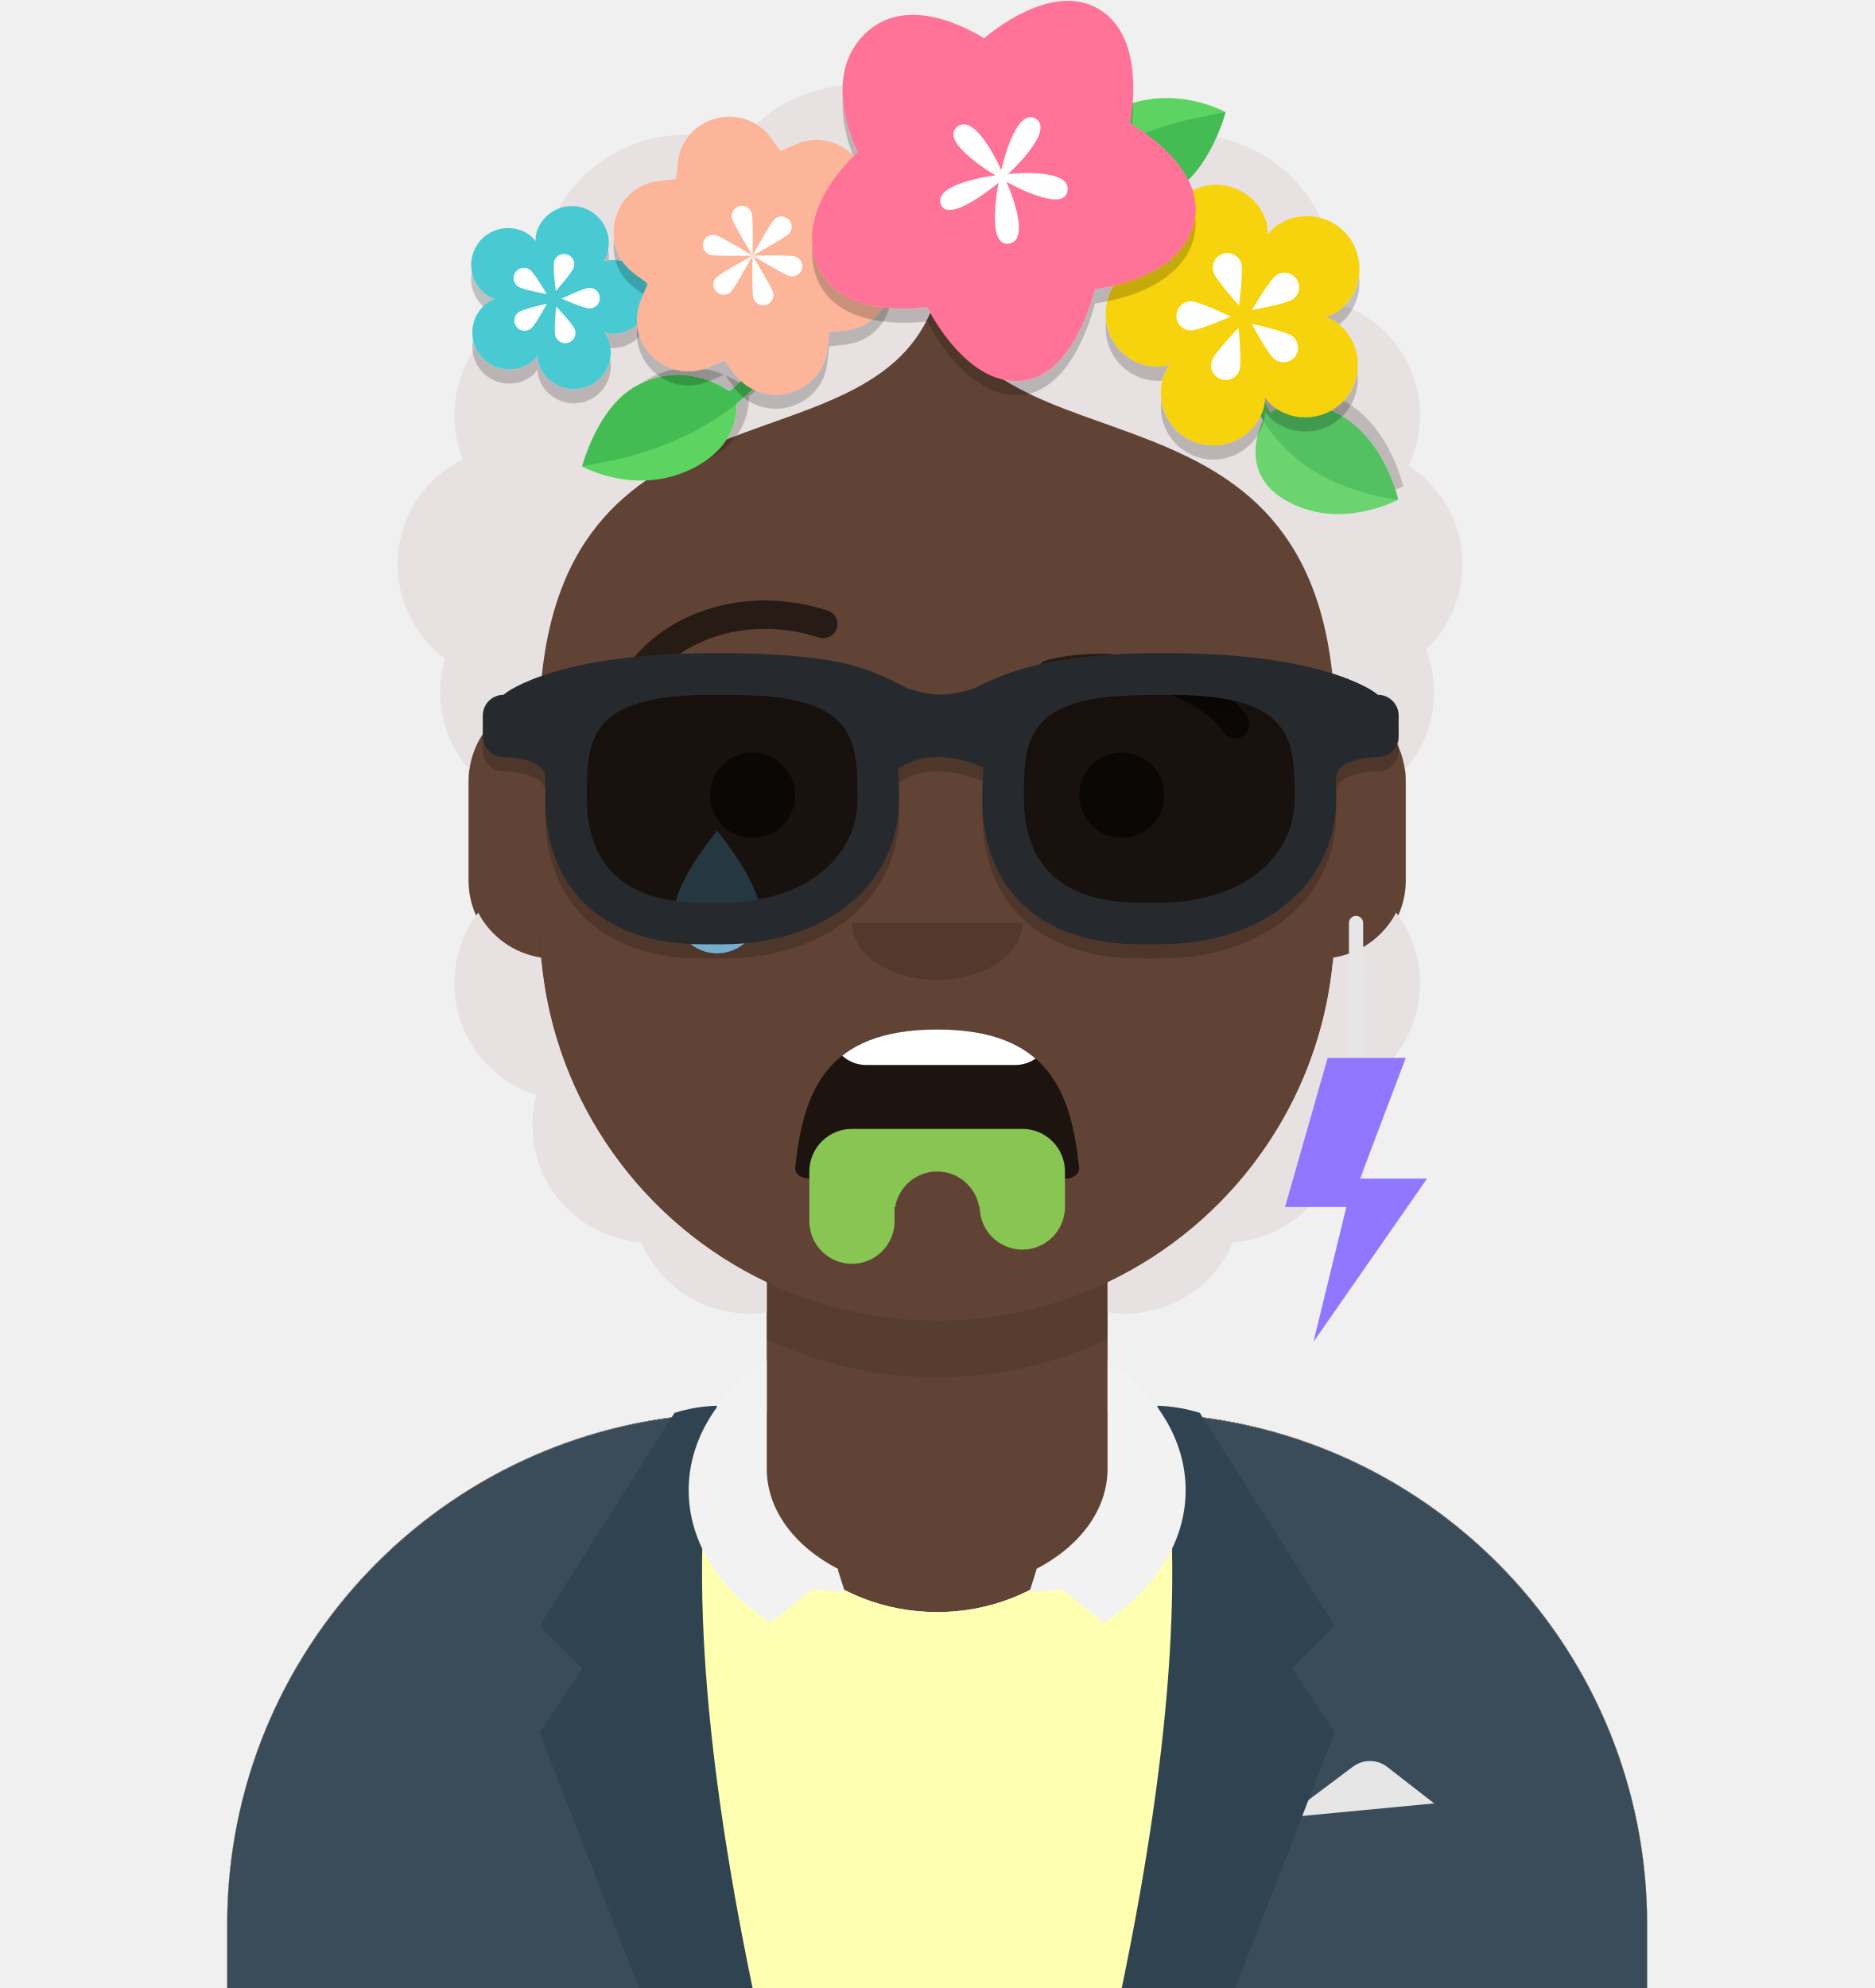
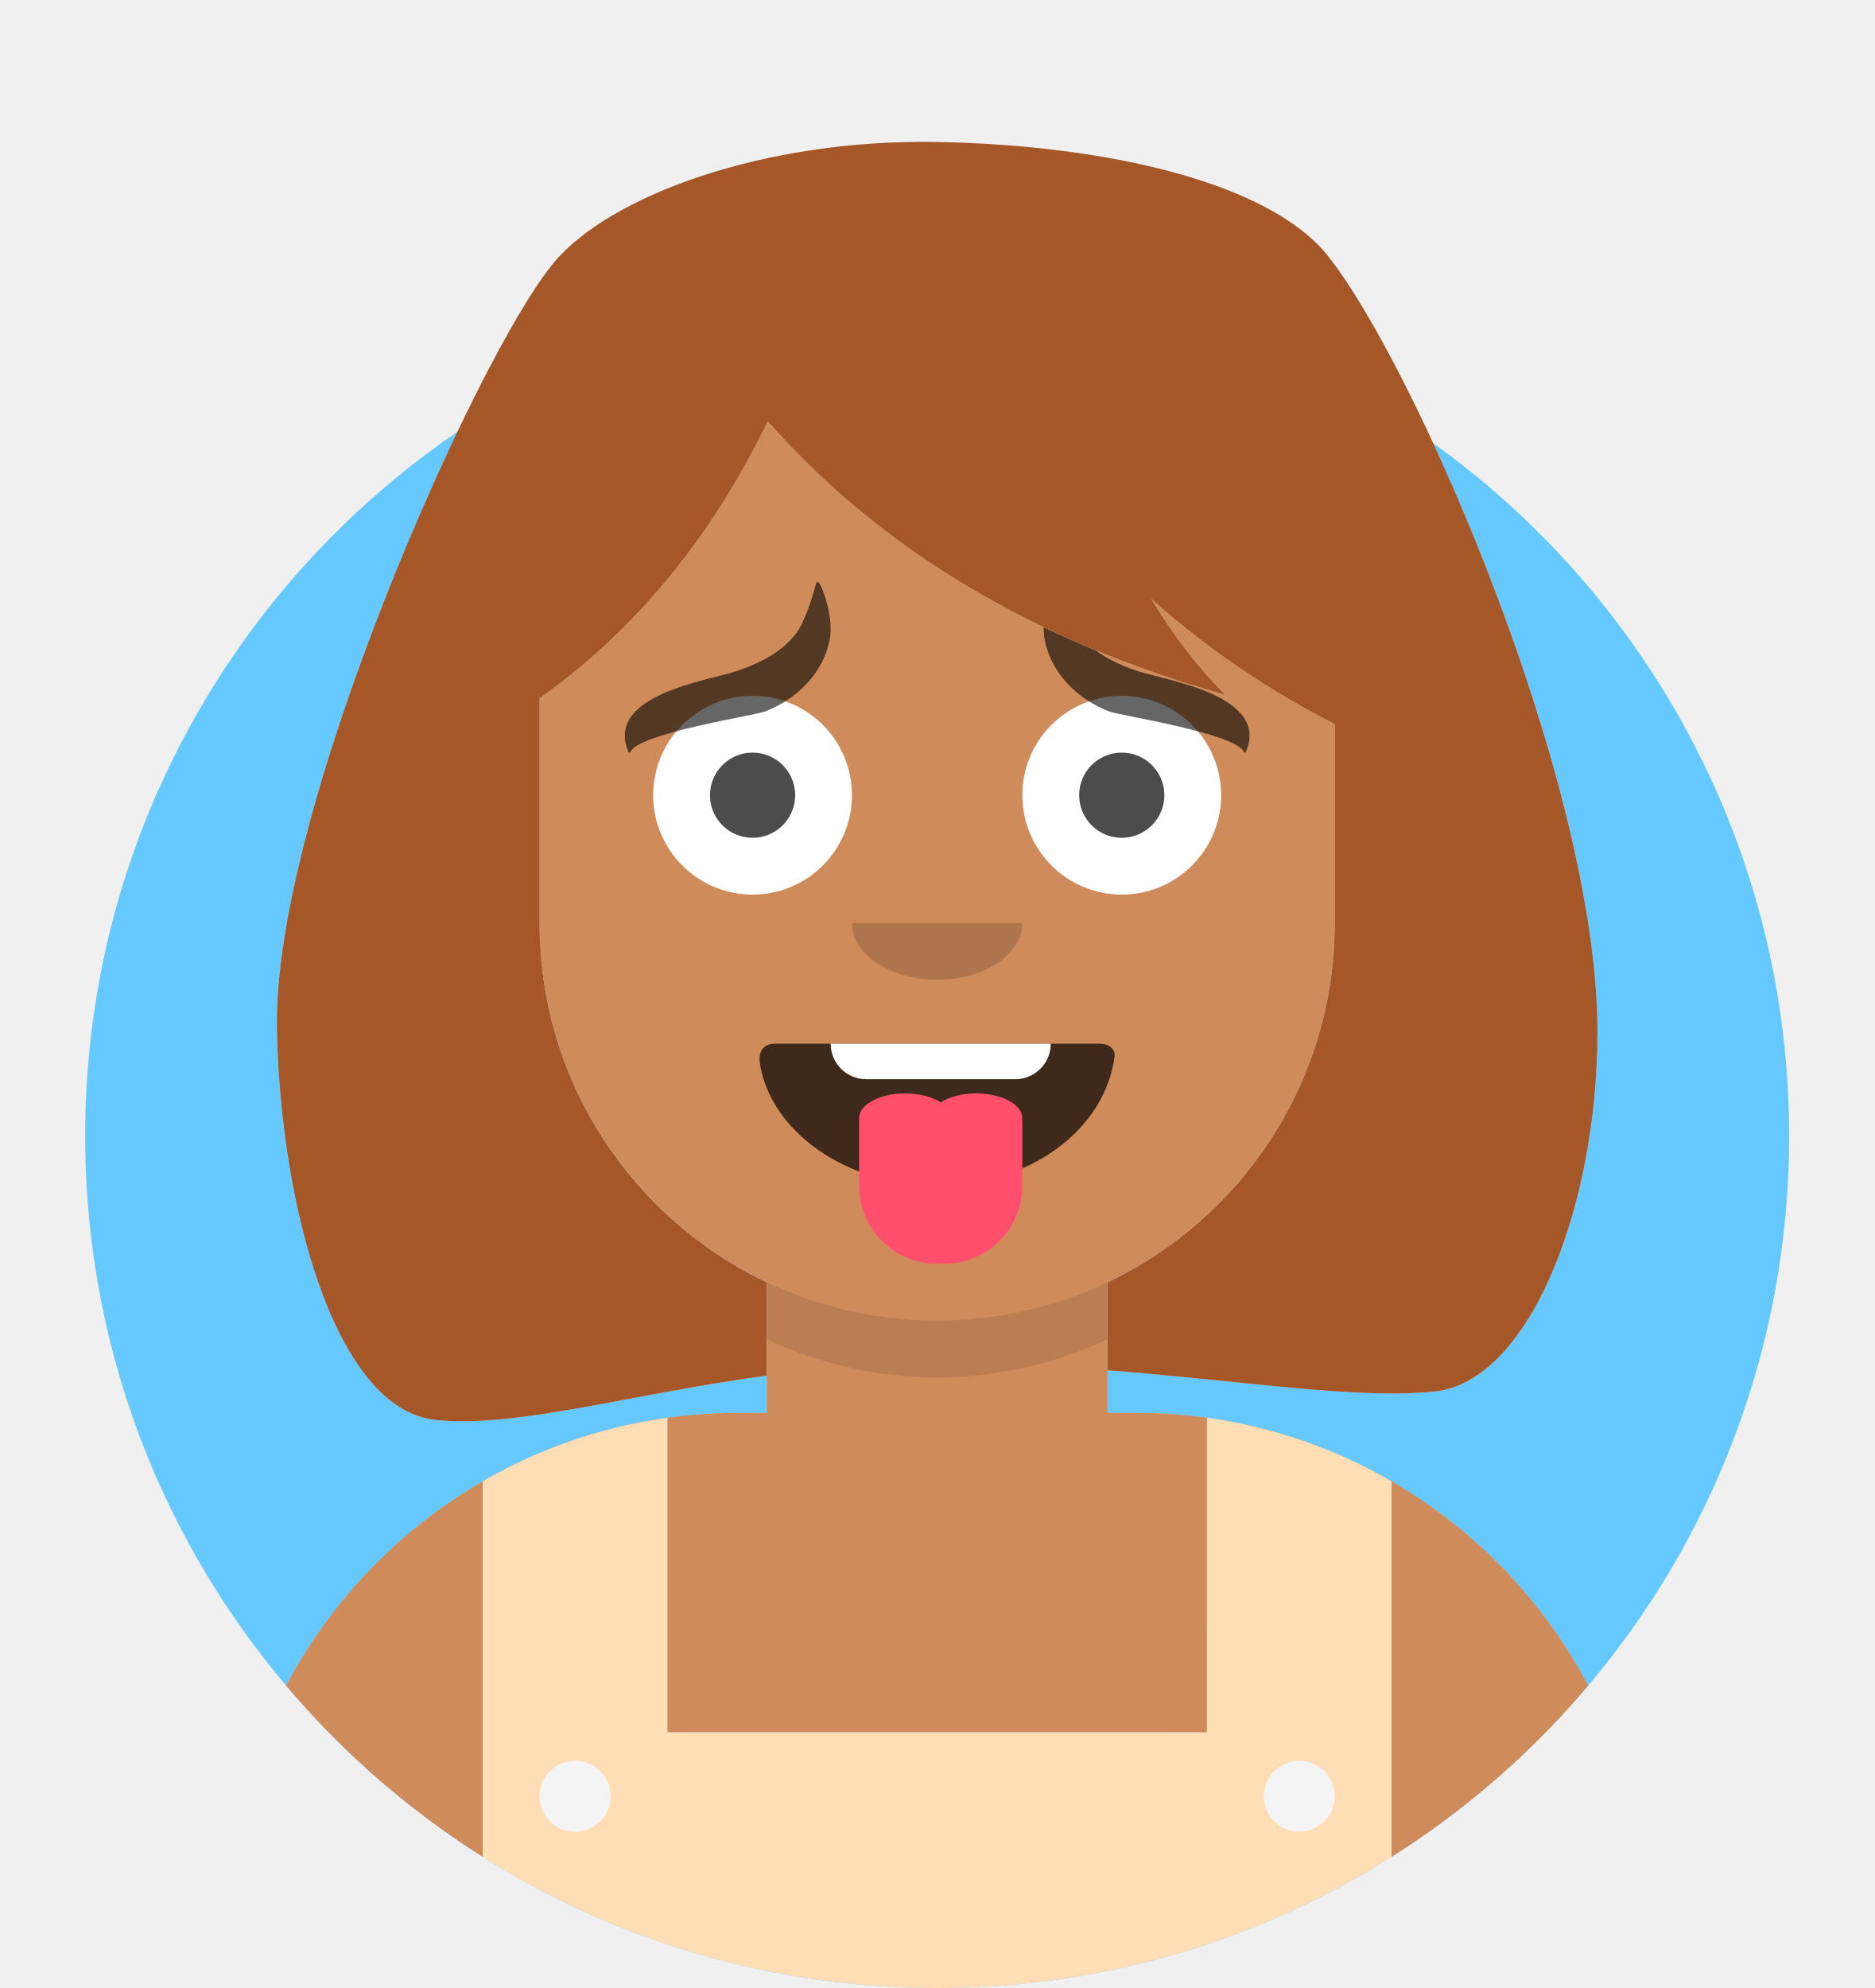
<svg xmlns="http://www.w3.org/2000/svg" xmlns:xlink="http://www.w3.org/1999/xlink" width="264px" height="280px" viewBox="0 0 264 280" version="1.1">
  <defs>
-     <path d="M100,0 C130.928,-5.68137151e-15 156,25.072 156,56 L156.001,62.166 C161.676,63.119 166,68.054 166,74 L166,88 C166,94.052 161.519,99.058 155.694,99.881 C153.628,119.686 141.238,136.422 124.001,144.61 L124,163 L128,163 C167.765,163 200,195.235 200,235 L200,244 L0,244 L0,235 C-4.86974701e-15,195.235 32.235,163 72,163 L76,163 L76,144.611 C58.763,136.422 46.372,119.687 44.305,99.881 C38.481,99.058 34,94.052 34,88 L34,74 C34,68.054 38.325,63.118 44,62.166 L44,56 C44,25.072 69.072,5.68137151e-15 100,0 Z" id="transparent_path-1" />
-     <path d="M83,36.348 C83,52.629 105.162,65.828 132.5,65.828 C159.838,65.828 182,52.629 182,36.348 C182,34.985 181.845,33.645 181.544,32.331 C210.784,41.488 232,68.792 232,101.052 L232,110 L32,110 L32,101.052 C32,68.397 53.739,40.82 83.534,32.002 C83.182,33.421 83,34.871 83,36.348 Z" id="transparent_path-3" />
-     <rect id="transparent_path-5" x="0" y="0" width="264" height="280" />
-     <path d="M74,0 C114.869,0 148,33.131 148,74 L148,84.148 L148,197.608 C135.525,187.237 119.491,181 102,181 L102,181 L98,181 L98,162.611 C115.531,154.283 128.048,137.115 129.791,116.867 C135.569,116.002 140,111.019 140,105 L140,105 L140,92 C140,87.354 137.359,83.324 133.497,81.33 C132.724,81.05 131.952,80.748 131.181,80.426 C130.795,80.32 130.401,80.233 130,80.166 L130,80.166 L130,79.917 C117.224,74.234 104.878,63.071 96.11,47.885 C93.175,42.801 90.831,37.595 89.066,32.397 C80.431,42.941 67.745,53.602 52.342,62.495 C42.778,68.017 33.147,72.291 24,75.266 L24,137.247 C29.602,148.318 38.773,157.278 50,162.611 L50,162.611 L50,181 L46,181 C38.327,181 30.935,182.2 24,184.423 L24,230 C24,244.106 13.569,255.776 0,257.716 L0,74 C0,33.131 33.131,0 74,0 Z" id="transparent_path-7" />
+     <circle id="circle_path-1" cx="120" cy="120" r="120" />
+     <path d="M-3.19744231e-14,160 L-3.19744231e-14,-1.42108547e-14 L264,-1.42108547e-14 L264,160 L252,160 C252,226.274 198.274,280 132,280 C65.726,280 12,226.274 12,160 L12,160 L-3.19744231e-14,160 Z" id="circle_path-3" />
+     <path d="M100,0 C130.928,-5.68137151e-15 156,25.072 156,56 L156.001,62.166 C161.676,63.119 166,68.054 166,74 L166,88 C166,94.052 161.519,99.058 155.694,99.881 C153.628,119.686 141.238,136.422 124.001,144.61 L124,163 L128,163 C167.765,163 200,195.235 200,235 L200,244 L0,244 L0,235 C-4.86974701e-15,195.235 32.235,163 72,163 L76,163 L76,144.611 C58.763,136.422 46.372,119.687 44.305,99.881 C38.481,99.058 34,94.052 34,88 L34,74 C34,68.054 38.325,63.118 44,62.166 L44,56 C44,25.072 69.072,5.68137151e-15 100,0 Z" id="circle_path-5" />
+     <path d="M83,36.348 C83,52.629 105.162,65.828 132.5,65.828 C159.838,65.828 182,52.629 182,36.348 C182,34.985 181.845,33.645 181.544,32.331 C210.784,41.488 232,68.792 232,101.052 L232,110 L32,110 L32,101.052 C32,68.397 53.739,40.82 83.534,32.002 C83.182,33.421 83,34.871 83,36.348 Z" id="circle_path-7" />
+     <rect id="circle_path-9" x="0" y="0" width="264" height="280" />
+     <path d="M74,0 C114.869,0 148,33.131 148,74 L148,84.148 L148,197.608 C135.525,187.237 119.491,181 102,181 L102,181 L98,181 L98,162.611 C115.531,154.283 128.048,137.115 129.791,116.867 C135.569,116.002 140,111.019 140,105 L140,105 L140,92 C140,87.354 137.359,83.324 133.497,81.33 C132.724,81.05 131.952,80.748 131.181,80.426 C130.795,80.32 130.401,80.233 130,80.166 L130,80.166 L130,79.917 C117.224,74.234 104.878,63.071 96.11,47.885 C93.175,42.801 90.831,37.595 89.066,32.397 C80.431,42.941 67.745,53.602 52.342,62.495 C42.778,68.017 33.147,72.291 24,75.266 L24,137.247 C29.602,148.318 38.773,157.278 50,162.611 L50,162.611 L50,181 L46,181 C38.327,181 30.935,182.2 24,184.423 L24,230 C24,244.106 13.569,255.776 0,257.716 L0,74 C0,33.131 33.131,0 74,0 Z" id="circle_path-11" />
  </defs>
-   <g id="transparent_Avataaar/Default" stroke="none" stroke-width="1" fill="none" fill-rule="evenodd">
-     <g id="transparent_Body" transform="translate(32, 36)">
-       <mask id="transparent_mask-2" fill="white">
-         <use xlink:href="#transparent_path-1" />
+   <g id="circle_Avataaar/Circle" stroke="none" stroke-width="1" fill="none" fill-rule="evenodd">
+     <g id="circle_Circle" transform="translate(12, 40)">
+       <mask id="circle_mask-2" fill="white">
+         <use xlink:href="#circle_path-1" />
      </mask>
-       <use fill="#D0C6AC" xlink:href="#transparent_path-1" />
-       <g id="transparent_Skin-Color" mask="url(#transparent_mask-2)" fill="#614335">
-         <g transform="translate(-32, 0)" id="transparent_Color">
-           <rect x="0" y="0" width="264" height="244" />
+       <use id="circle_Background-Color" fill="#65C9FF" xlink:href="#circle_path-1" />
+       <g id="circle_Fabric-Color" mask="url(#circle_mask-2)" fill="">
+         <rect id="circle_🖍Color" x="0" y="0" width="240" height="240" />
+       </g>
+     </g>
+     <mask id="circle_mask-4" fill="white">
+       <use xlink:href="#circle_path-3" />
+     </mask>
+     <g id="circle_Mask" />
+     <g id="circle_Avataaar" mask="url(#circle_mask-4)">
+       <g id="circle_Body" transform="translate(32, 36)">
+         <mask id="circle_mask-6" fill="white">
+           <use xlink:href="#circle_path-5" />
+         </mask>
+         <use fill="#D0C6AC" xlink:href="#circle_path-5" />
+         <g id="circle_Skin-Color" mask="url(#circle_mask-6)" fill="#D08B5B">
+           <g transform="translate(-32, 0)" id="circle_Color">
+             <rect x="0" y="0" width="264" height="244" />
+           </g>
+         </g>
+         <path d="M44,94 C44,124.928 69.072,150 100,150 C130.928,150 156,124.928 156,94 L156,94 L156,102 C156,132.928 130.928,158 100,158 C69.072,158 44,132.928 44,102 Z" id="circle_Neck-Shadow" fill-opacity="0.1" fill="#000000" mask="url(#circle_mask-6)" />
+       </g>
+       <g id="circle_Clothing" transform="translate(0, 170)">
+         <defs>
+           <path d="M196,38.632 L196,110 L68,110 L68,38.632 C75.85,34.091 84.636,30.99 93.999,29.688 L93.999,73.999 L170,73.999 L170.001,29.688 C179.364,30.99 188.15,34.091 196,38.632 Z" id="overall_path-1" />
+         </defs>
+         <g id="overall_Clothing/Overall" stroke="none" stroke-width="1" fill="none" fill-rule="evenodd">
+           <mask id="overall_mask-2" fill="white">
+             <use xlink:href="#overall_path-1" />
+           </mask>
+           <use id="overall_Overall" fill="#B7C1DB" xlink:href="#overall_path-1" />
+           <g id="overall_Fabric-Color" mask="url(#overall_mask-2)" fill="#FFDEB5">
+             <rect id="overall_🖍Color" x="0" y="0" width="264" height="110" />
+           </g>
+           <circle id="overall_Button" fill="#F4F4F4" cx="81" cy="83" r="5" />
+           <circle id="overall_Button" fill="#F4F4F4" cx="183" cy="83" r="5" />
        </g>
      </g>
-       <path d="M44,94 C44,124.928 69.072,150 100,150 C130.928,150 156,124.928 156,94 L156,94 L156,102 C156,132.928 130.928,158 100,158 C69.072,158 44,132.928 44,102 Z" id="transparent_Neck-Shadow" fill-opacity="0.1" fill="#000000" mask="url(#transparent_mask-2)" />
-     </g>
-     <g id="transparent_Clothing" transform="translate(0, 170)">
-       <defs>
-         <path d="M160,29.052 C199.765,29.052 232,61.287 232,101.052 L232,110 L32,110 L32,101.052 C32,61.287 64.235,29.052 104,29.052 L105.192,29.052 C105.065,30.036 105,31.037 105,32.052 C105,45.859 117.088,57.052 132,57.052 C146.912,57.052 159,45.859 159,32.052 C159,31.037 158.935,30.036 158.808,29.052 L160,29.052 Z" id="blazer_sweater_path-1" />
-       </defs>
-       <g id="blazer_sweater_Clothing/Blazer-+-Sweater" stroke="none" stroke-width="1" fill="none" fill-rule="evenodd">
-         <mask id="blazer_sweater_mask-2" fill="white">
-           <use xlink:href="#blazer_sweater_path-1" />
-         </mask>
-         <use id="blazer_sweater_Clothes" fill="#E6E6E6" xlink:href="#blazer_sweater_path-1" />
-         <g id="blazer_sweater_Fabric-Color" mask="url(#blazer_sweater_mask-2)" fill="#FFFFB1">
-           <rect id="blazer_sweater_🖍Color" x="0" y="0" width="264" height="110" />
+       <g id="circle_Face" transform="translate(76, 82)" fill="#000000">
+         <g id="circle_Mouth" transform="translate(2, 52)">
+           <defs>
+             <path d="M29,15.609 C30.41,25.231 41.062,33 54,33 C66.968,33 77.646,25.183 79,14.739 C79.101,14.34 78.775,13 76.826,13 C56.838,13 41.74,13 31.174,13 C29.383,13 28.87,14.24 29,15.609 Z" id="tongue_path-1" />
+           </defs>
+           <g id="tongue_Mouth/Tongue" stroke="none" stroke-width="1" fill="none" fill-rule="evenodd">
+             <mask id="tongue_mask-2" fill="white">
+               <use xlink:href="#tongue_path-1" />
+             </mask>
+             <use id="tongue_Mouth" fill-opacity="0.7" fill="#000000" xlink:href="#tongue_path-1" />
+             <path d="M44,2 L65,2 C67.761,2 70,4.239 70,7 L70,13 C70,15.761 67.761,18 65,18 L44,18 C41.239,18 39,15.761 39,13 L39,7 C39,4.239 41.239,2 44,2 Z" id="tongue_Teeth" fill="#FFFFFF" mask="url(#tongue_mask-2)" />
+             <path d="M59.5,20 C63.09,20 66,21.567 66,23.5 C66,23.583 65.995,23.665 65.984,23.747 C65.995,23.829 66,23.914 66,24 L66,33 C66,39.075 61.075,44 55,44 L54,44 C47.925,44 43,39.075 43,33 L43,24 C43,23.914 43.005,23.829 43.016,23.746 C43.005,23.665 43,23.583 43,23.5 C43,21.567 45.91,20 49.5,20 C51.511,20 53.309,20.492 54.501,21.264 C55.691,20.492 57.489,20 59.5,20 Z" id="tongue_Tongue" fill="#FF4F6D" />
+           </g>
        </g>
-         <g id="blazer_sweater_Blazer" transform="translate(32, 28)">
-           <path d="M64,40.5 C64,55.709 65.961,69.921 69.362,82.001 L0,82 L0,73.052 C-4.73779789e-15,34.365 30.512,2.804 68.785,1.122 C65.74,12.731 64,26.173 64,40.5 Z M200,73.052 L200,82 L131.638,82.001 C135.039,69.921 137,55.709 137,40.5 C137,26.194 135.265,12.771 132.229,1.174 C170.025,3.363 200,34.707 200,73.052 Z" id="blazer_sweater_Saco" fill="#3A4C5A" />
-           <path d="M149,58 L158.556,50.833 C159.999,49.751 161.988,49.768 163.412,50.876 L170,56 L170,56 L149,58 Z" id="blazer_sweater_Pocket-hanky" fill="#E6E6E6" />
-           <path d="M69,0 C65,19.333 66.667,46.667 74,82 L58,82 L44,46 L50,37 L44,31 L63,1 C65.028,0.369 67.028,0.036 69,0 Z" id="blazer_sweater_Wing" fill="#2F4351" />
-           <path d="M151,0 C147,19.333 148.667,46.667 156,82 L140,82 L126,46 L132,37 L126,31 L145,1 C147.028,0.369 149.028,0.036 151,0 Z" id="blazer_sweater_Wing" fill="#2F4351" transform="translate(141, 41) scale(-1, 1) translate(-141, -41) " />
+         <g id="circle_Nose" transform="translate(28, 40)" fill-opacity="0.16">
+           <g id="default_Nose/Default" stroke="none" stroke-width="1" fill="none" fill-rule="evenodd" fill-opacity="0.16">
+             <path d="M16,8 C16,12.418 21.373,16 28,16 L28,16 C34.627,16 40,12.418 40,8" id="default_Nose" fill="#000000" />
+           </g>
        </g>
-         <path d="M167,39.888 C167,47.289 162.572,53.945 155.52,58.556 L149.58,53.876 L145,54.208 L146,51.057 L145.922,50.996 C152.022,47.853 156,42.7 156,36.877 L156,21.539 C162.772,26.136 167,32.656 167,39.888 Z M118.078,50.996 L118,51.057 L119,54.208 L114.419,53.876 L108.48,58.556 C101.428,53.945 97,47.289 97,39.888 C97,32.656 101.228,26.136 108.001,21.539 L108,36.877 C108,42.7 111.978,47.853 118.078,50.996 Z" id="blazer_sweater_Collar" fill="#F2F2F2" />
-       </g>
-     </g>
-     <g id="transparent_Face" transform="translate(76, 82)" fill="#000000">
-       <g id="transparent_Mouth" transform="translate(2, 52)">
-         <defs>
-           <path d="M34.008,12.602 C35.128,23.093 38.235,31.994 53.996,32 C69.758,32.006 72.917,23.042 73.994,12.505 C74.081,11.657 73.174,11 72.037,11 C65.351,11 62.67,12.495 53.989,12.5 C45.309,12.505 40.757,11 36.092,11 C34.949,11 33.896,11.552 34.008,12.602 Z" id="vomit_path-1" />
-           <path d="M66,25 C69.314,25 72,27.686 72,31 L72,36 C72,39.314 69.314,42 66,42 C62.686,42 60,39.314 60,36 L59.917,36 C59.441,33.162 56.973,31 54,31 C51.027,31 48.559,33.162 48.083,36 L48,36 L48,38 C48,41.314 45.314,44 42,44 C38.686,44 36,41.314 36,38 L36,31 C36,27.686 38.686,25 42,25 L66,25 Z" id="vomit_path-3" />
-           <filter x="-1.4%" y="-2.6%" width="102.8%" height="105.3%" filterUnits="objectBoundingBox" id="vomit_filter-4">
-             <feOffset dx="0" dy="-1" in="SourceAlpha" result="shadowOffsetInner1" />
-             <feComposite in="shadowOffsetInner1" in2="SourceAlpha" operator="arithmetic" k2="-1" k3="1" result="shadowInnerInner1" />
-             <feColorMatrix values="0 0 0 0 0   0 0 0 0 0   0 0 0 0 0  0 0 0 0.1 0" type="matrix" in="shadowInnerInner1" />
-           </filter>
-         </defs>
-         <g id="vomit_Mouth/Vomit" stroke="none" stroke-width="1" fill="none" fill-rule="evenodd">
-           <mask id="vomit_mask-2" fill="white">
-             <use xlink:href="#vomit_path-1" transform="translate(54, 21.5) scale(1, -1) translate(-54, -21.5)" />
-           </mask>
-           <use id="vomit_Mouth" fill-opacity="0.7" fill="#000000" transform="translate(54, 21.5) scale(1, -1) translate(-54, -21.5)" xlink:href="#vomit_path-1" />
-           <path d="M44,0 L65,0 C67.761,-5.07265313e-16 70,2.239 70,5 L70,11 C70,13.761 67.761,16 65,16 L44,16 C41.239,16 39,13.761 39,11 L39,5 C39,2.239 41.239,5.07265313e-16 44,0 Z" id="vomit_Teeth" fill="#FFFFFF" mask="url(#vomit_mask-2)" />
-           <g id="vomit_Vomit-Stuff">
-             <use fill="#88C553" fill-rule="evenodd" xlink:href="#vomit_path-3" />
+         <g id="circle_Eyes" transform="translate(0, 8)">
+           <g id="surprised_Eyes/Surprised-😳" stroke="none" stroke-width="1" fill="none" fill-rule="evenodd">
+             <circle id="surprised_The-White-Stuff" fill="#FFFFFF" cx="30" cy="22" r="14" />
+             <circle id="surprised_Eye-Ball" fill="#FFFFFF" cx="82" cy="22" r="14" />
+             <circle id="surprised_Eye" fill-opacity="0.7" fill="#000000" cx="30" cy="22" r="6" />
+             <circle id="surprised_Eye" fill-opacity="0.7" fill="#000000" cx="82" cy="22" r="6" />
+           </g>
+         </g>
+         <g id="circle_Eyebrow" fill-opacity="0.6">
+           <g id="frown_natural_Eyebrow/Natural/Frown-Natural" stroke="none" stroke-width="1" fill="none" fill-rule="evenodd" fill-opacity="0.6">
+             <path d="M36.369,6.876 C34.399,9.781 30.824,11.517 27.632,12.56 C23.689,13.849 9.081,15.939 12.52,23.908 C12.572,24.03 12.739,24.031 12.792,23.91 C13.945,21.265 30.257,18.787 31.765,18.206 C36.21,16.497 40.158,12.715 40.927,7.663 C41.279,5.346 40.29,1.614 39.379,0.113 C39.27,-0.067 39.005,-0.023 38.95,0.182 C38.59,1.513 37.539,5.153 36.369,6.876" id="frown_natural_Fill-5" fill="#000000" />
+             <path d="M95.369,6.876 C93.399,9.781 89.824,11.517 86.632,12.56 C82.689,13.849 68.081,15.939 71.52,23.908 C71.572,24.03 71.739,24.031 71.792,23.91 C72.945,21.265 89.257,18.787 90.765,18.206 C95.21,16.497 99.158,12.715 99.927,7.663 C100.279,5.346 99.29,1.614 98.379,0.113 C98.27,-0.067 98.005,-0.023 97.95,0.182 C97.59,1.513 96.539,5.153 95.369,6.876" id="frown_natural_Fill-5" fill="#000000" transform="translate(85.5, 12) scale(-1, 1) translate(-85.5, -12) " />
          </g>
        </g>
      </g>
-       <g id="transparent_Nose" transform="translate(28, 40)" fill-opacity="0.16">
-         <g id="default_Nose/Default" stroke="none" stroke-width="1" fill="none" fill-rule="evenodd" fill-opacity="0.16">
-           <path d="M16,8 C16,12.418 21.373,16 28,16 L28,16 C34.627,16 40,12.418 40,8" id="default_Nose" fill="#000000" />
-         </g>
-       </g>
-       <g id="transparent_Eyes" transform="translate(0, 8)">
-         <g id="cry_Eyes/Cry-😢" stroke="none" stroke-width="1" fill="none" fill-rule="evenodd">
-           <circle id="cry_Eye" fill-opacity="0.6" fill="#000000" cx="30" cy="22" r="6" />
-           <path d="M25,27 C25,27 19,34.271 19,38.271 C19,41.585 21.686,44.271 25,44.271 C28.314,44.271 31,41.585 31,38.271 C31,34.271 25,27 25,27 Z" id="cry_Drop" fill="#92D9FF" fill-rule="nonzero" />
-           <circle id="cry_Eye" fill-opacity="0.6" fill="#000000" cx="82" cy="22" r="6" />
-         </g>
-       </g>
-       <g id="transparent_Eyebrow" fill-opacity="0.6">
-         <g id="up_down_Eyebrow/Outline/Up-Down" stroke="none" stroke-width="1" fill="none" fill-rule="evenodd" fill-opacity="0.6">
-           <path d="M15.591,14.162 C20.087,7.836 29.603,4.654 39.347,7.796 C40.399,8.135 41.526,7.557 41.865,6.506 C42.204,5.455 41.626,4.328 40.575,3.989 C29.167,0.31 17.836,4.099 12.331,11.845 C11.691,12.745 11.902,13.994 12.803,14.634 C13.703,15.274 14.952,15.062 15.591,14.162 Z" id="up_down_Eyebrow" fill="#000000" fill-rule="nonzero" />
-           <path d="M73.638,21.158 C77.553,15.649 88.285,12.56 97.53,14.83 C98.603,15.094 99.686,14.438 99.95,13.365 C100.213,12.292 99.557,11.209 98.484,10.946 C87.748,8.309 75.319,11.886 70.377,18.841 C69.737,19.741 69.948,20.99 70.849,21.629 C71.749,22.269 72.998,22.058 73.638,21.158 Z" id="up_down_Eyebrow" fill="#000000" fill-rule="nonzero" transform="translate(85.00755, 16.03842) scale(-1, 1) translate(-85.00755, -16.03842) " />
-         </g>
-       </g>
-     </g>
-     <g id="transparent_Top">
-       <defs>
-         <filter x="-15.4%" y="-26.7%" width="130.8%" height="153.3%" filterUnits="objectBoundingBox" id="frida_filter-1">
-           <feOffset dx="0" dy="2" in="SourceAlpha" result="shadowOffsetOuter1" />
-           <feColorMatrix values="0 0 0 0 0   0 0 0 0 0   0 0 0 0 0  0 0 0 0.2 0" type="matrix" in="shadowOffsetOuter1" result="shadowMatrixOuter1" />
-           <feMerge>
-             <feMergeNode in="shadowMatrixOuter1" />
-             <feMergeNode in="SourceGraphic" />
-           </feMerge>
-         </filter>
-         <filter x="-26.7%" y="-13.8%" width="153.3%" height="127.6%" filterUnits="objectBoundingBox" id="frida_filter-2">
-           <feOffset dx="0" dy="2" in="SourceAlpha" result="shadowOffsetOuter1" />
-           <feColorMatrix values="0 0 0 0 0   0 0 0 0 0   0 0 0 0 0  0 0 0 0.2 0" type="matrix" in="shadowOffsetOuter1" result="shadowMatrixOuter1" />
-           <feMerge>
-             <feMergeNode in="shadowMatrixOuter1" />
-             <feMergeNode in="SourceGraphic" />
-           </feMerge>
-         </filter>
-         <filter x="-26.7%" y="-13.8%" width="153.3%" height="127.6%" filterUnits="objectBoundingBox" id="frida_filter-3">
-           <feOffset dx="0" dy="2" in="SourceAlpha" result="shadowOffsetOuter1" />
-           <feColorMatrix values="0 0 0 0 0   0 0 0 0 0   0 0 0 0 0  0 0 0 0.2 0" type="matrix" in="shadowOffsetOuter1" result="shadowMatrixOuter1" />
-           <feMerge>
-             <feMergeNode in="shadowMatrixOuter1" />
-             <feMergeNode in="SourceGraphic" />
-           </feMerge>
-         </filter>
-         <filter x="-15.4%" y="-15.4%" width="130.8%" height="130.8%" filterUnits="objectBoundingBox" id="frida_filter-4">
-           <feOffset dx="0" dy="2" in="SourceAlpha" result="shadowOffsetOuter1" />
-           <feColorMatrix values="0 0 0 0 0   0 0 0 0 0   0 0 0 0 0  0 0 0 0.2 0" type="matrix" in="shadowOffsetOuter1" result="shadowMatrixOuter1" />
-           <feMerge>
-             <feMergeNode in="shadowMatrixOuter1" />
-             <feMergeNode in="SourceGraphic" />
-           </feMerge>
-         </filter>
-         <filter x="-10.0%" y="-10.0%" width="120.0%" height="120.0%" filterUnits="objectBoundingBox" id="frida_filter-5">
-           <feOffset dx="0" dy="2" in="SourceAlpha" result="shadowOffsetOuter1" />
-           <feColorMatrix values="0 0 0 0 0   0 0 0 0 0   0 0 0 0 0  0 0 0 0.2 0" type="matrix" in="shadowOffsetOuter1" result="shadowMatrixOuter1" />
-           <feMerge>
-             <feMergeNode in="shadowMatrixOuter1" />
-             <feMergeNode in="SourceGraphic" />
-           </feMerge>
-         </filter>
-         <filter x="-10.8%" y="-10.8%" width="121.6%" height="121.6%" filterUnits="objectBoundingBox" id="frida_filter-6">
-           <feOffset dx="0" dy="2" in="SourceAlpha" result="shadowOffsetOuter1" />
-           <feColorMatrix values="0 0 0 0 0   0 0 0 0 0   0 0 0 0 0  0 0 0 0.2 0" type="matrix" in="shadowOffsetOuter1" result="shadowMatrixOuter1" />
-           <feMerge>
-             <feMergeNode in="shadowMatrixOuter1" />
-             <feMergeNode in="SourceGraphic" />
-           </feMerge>
-         </filter>
-         <filter x="-7.3%" y="-7.4%" width="114.5%" height="114.8%" filterUnits="objectBoundingBox" id="frida_filter-7">
-           <feOffset dx="0" dy="2" in="SourceAlpha" result="shadowOffsetOuter1" />
-           <feColorMatrix values="0 0 0 0 0   0 0 0 0 0   0 0 0 0 0  0 0 0 0.2 0" type="matrix" in="shadowOffsetOuter1" result="shadowMatrixOuter1" />
-           <feMerge>
-             <feMergeNode in="shadowMatrixOuter1" />
-             <feMergeNode in="SourceGraphic" />
-           </feMerge>
-         </filter>
-       </defs>
-       <g id="frida_Top/Long-Hair/Frida" stroke="none" stroke-width="1" fill="none" fill-rule="evenodd" transform="translate(-1 0)">
-         <g id="frida_Hair-Color" transform="translate(57, 12)" fill="#E8E1E1">
-           <path d="M11.349,116.534 C13.087,119.871 16.347,122.289 20.209,122.867 C21.952,143.115 34.469,160.283 52,168.611 L52,172.812 C51.185,172.936 50.35,173 49.5,173 C42.679,173 36.825,168.861 34.312,162.958 C25.754,162.349 19,155.213 19,146.5 C19,145.029 19.193,143.603 19.554,142.246 C12.858,140.145 8,133.89 8,126.5 C8,123.001 9.089,119.756 10.947,117.086 L11.184,116.755 L11.349,116.534 Z M140.651,116.534 C142.753,119.302 144,122.755 144,126.5 C144,133.89 139.142,140.145 132.446,142.246 C132.807,143.603 133,145.029 133,146.5 C133,155.213 126.246,162.349 117.688,162.958 C115.175,168.861 109.321,173 102.5,173 C101.65,173 100.816,172.936 100.001,172.812 L100.001,168.61 C117.531,160.282 130.048,143.114 131.791,122.867 C135.653,122.289 138.913,119.871 140.651,116.534 Z M87.5,0 C94.295,0 100.318,3.306 104.048,8.398 C106.357,7.495 108.871,7 111.5,7 C122.822,7 132,16.178 132,27.5 C132,28.539 131.923,29.561 131.773,30.559 C138.815,32.442 144,38.865 144,46.5 C144,49.043 143.425,51.452 142.397,53.603 C146.97,56.535 150,61.664 150,67.5 C150,72.21 148.027,76.458 144.862,79.465 C145.596,81.335 146,83.37 146,85.5 C146,89.675 144.449,93.488 141.893,96.394 C141.196,91.183 137.156,87.031 132.001,86.166 L132.001,85.936 C131.973,85.957 131.945,85.979 131.917,86 C129.014,38.845 83.432,55.748 75.996,29.323 C68.566,55.747 22.986,38.845 20.083,86 L20,85.936 L20,85.936 L20,86.166 C14.845,87.031 10.804,91.183 10.107,96.393 C7.551,93.488 6,89.675 6,85.5 C6,83.855 6.241,82.267 6.689,80.767 C2.631,77.762 0,72.938 0,67.5 C0,61.007 3.751,55.39 9.204,52.697 C8.427,50.784 8,48.692 8,46.5 C8,38.865 13.185,32.442 20.227,30.559 C20.077,29.561 20,28.539 20,27.5 C20,16.178 29.178,7 40.5,7 C43.129,7 45.643,7.495 47.953,8.397 C51.682,3.306 57.705,0 64.5,0 C68.763,0 72.721,1.301 76.001,3.527 C79.28,1.301 83.238,0 87.5,0 Z" />
-         </g>
-         <g id="frida_Ornamentos" transform="translate(67, 0)">
-           <g id="frida_hoja" filter="url(#frida_filter-1)" opacity="0.9" transform="translate(120, 64.5) scale(1, -1) rotate(-20) translate(-120, -64.5) translate(107, 57)" fill-rule="nonzero">
-             <path d="M3.611,10 C3.611,10 1.95,0 13,0 C20.222,0 25.278,5.714 25.278,5.714 C25.278,5.714 19.861,14.286 11.556,14.286 C5.056,14.286 3.611,10 3.611,10 Z" id="frida_leaf" fill="#5DD362" />
-             <path d="M25.278,5.714 C25.278,5.714 19.861,14.286 11.556,14.286 C7.222,14.286 5.128,12.357 4.189,11.071 C2.094,12.857 1.372,14.5 1.372,14.571 C1.3,14.857 1.011,15 0.722,15 C0.65,15 0.506,15 0.433,14.929 C0.072,14.786 -0.072,14.357 0.072,14 C0.144,13.786 1.95,9.857 7.439,7.286 C15.383,3.143 25.278,5.714 25.278,5.714 Z" id="frida_leaf" fill="#42BC53" />
-           </g>
-           <g id="frida_hoja" filter="url(#frida_filter-2)" transform="translate(93.30737, 21.74519) scale(-1, -1) rotate(-120) translate(-93.30737, -21.74519) translate(85.80737, 7.245191)">
-             <path d="M15,12 C15,5.9 9,0 9,0 C9,0 1.7,4.3 1,13 C0.3,21.7 6.8,23.7 6.8,23.7 C6.8,23.7 15,20.8 15,12 Z" id="frida_leaf" fill="#5DD362" />
-             <path d="M8,29 C8.1,29 8.2,29 8.3,28.9 C8.8,28.7 9.1,28.1 8.9,27.6 C8.4,26.1 8,24.7 7.8,23.2 C10,22.2 15,18.9 15,12 C15,5.9 9,0 9,0 C9,0 8.6,1.1 8,3 C8,3 8,3 8,3 C7.8,3.5 2.8,16.6 7.1,28.3 C7.2,28.7 7.6,29 8,29 Z" id="frida_leaf" fill="#42BC53" />
-           </g>
-           <g id="frida_hoja" filter="url(#frida_filter-3)" transform="translate(29.30737, 59.74519) rotate(-120) translate(-29.30737, -59.74519) translate(21.80737, 45.24519)">
-             <path d="M15,12 C15,5.9 9,0 9,0 C9,0 1.7,4.3 1,13 C0.3,21.7 6.8,23.7 6.8,23.7 C6.8,23.7 15,20.8 15,12 Z" id="frida_leaf" fill="#5DD362" />
-             <path d="M8,29 C8.1,29 8.2,29 8.3,28.9 C8.8,28.7 9.1,28.1 8.9,27.6 C8.4,26.1 8,24.7 7.8,23.2 C10,22.2 15,18.9 15,12 C15,5.9 9,0 9,0 C9,0 8.6,1.1 8,3 C8,3 8,3 8,3 C7.8,3.5 2.8,16.6 7.1,28.3 C7.2,28.7 7.6,29 8,29 Z" id="frida_leaf" fill="#42BC53" />
-           </g>
-           <g id="frida_Flor" filter="url(#frida_filter-4)" transform="translate(13, 42) scale(-1, 1) translate(-13, -42) translate(0, 29)">
-             <path d="M24.424,20.956 C25.26,19.847 25.614,18.478 25.421,17.103 C25.228,15.727 24.51,14.509 23.402,13.674 C23.102,13.448 22.708,13.263 22.26,13.106 C22.713,12.965 23.114,12.793 23.42,12.579 C25.769,10.934 26.342,7.685 24.697,5.336 C23.053,2.988 19.804,2.415 17.455,4.059 C17.149,4.274 16.851,4.592 16.562,4.97 C16.568,4.495 16.529,4.061 16.419,3.703 C16.013,2.375 15.114,1.284 13.887,0.632 C12.661,-0.02 11.254,-0.155 9.926,0.251 C7.184,1.089 5.635,4.002 6.473,6.744 C6.582,7.1 6.787,7.479 7.055,7.868 C6.607,7.717 6.186,7.625 5.814,7.618 C2.947,7.568 0.574,9.86 0.523,12.727 C0.504,13.865 0.853,14.926 1.461,15.794 C2.384,17.111 3.904,17.987 5.632,18.017 C6.005,18.023 6.428,17.946 6.881,17.811 C6.599,18.19 6.382,18.562 6.261,18.914 C5.698,20.549 6,22.276 6.923,23.594 C7.531,24.462 8.408,25.153 9.484,25.524 C12.195,26.457 15.16,25.01 16.093,22.299 C16.215,21.947 16.272,21.52 16.284,21.047 C16.557,21.433 16.844,21.755 17.141,21.979 C18.251,22.815 19.619,23.169 20.994,22.976 C22.371,22.783 23.589,22.065 24.424,20.956 Z" fill="#4ACAD3" fill-rule="nonzero" />
-             <path d="M11.178,8.64 C10.945,7.877 11.374,7.069 12.137,6.836 C12.9,6.603 13.708,7.032 13.941,7.795 C14.174,8.558 13.709,11.977 13.709,11.977 C13.709,11.977 11.411,9.403 11.178,8.64 Z M8.936,14.437 C8.138,14.423 7.502,13.766 7.517,12.968 C7.531,12.17 8.188,11.535 8.986,11.549 C9.784,11.563 12.891,13.062 12.891,13.062 C12.891,13.062 9.733,14.451 8.936,14.437 Z M14.993,12.419 C14.993,12.419 16.731,9.439 17.385,8.981 C18.039,8.523 18.939,8.682 19.397,9.336 C19.854,9.989 19.696,10.89 19.042,11.347 C18.388,11.805 14.993,12.419 14.993,12.419 Z M11.92,19.257 C11.166,18.997 10.765,18.175 11.025,17.421 C11.284,16.666 13.671,14.175 13.671,14.175 C13.671,14.175 14.016,17.607 13.757,18.362 C13.497,19.116 12.675,19.517 11.92,19.257 Z M17.24,17.296 C16.602,16.816 14.969,13.777 14.969,13.777 C14.969,13.777 18.341,14.509 18.978,14.989 C19.615,15.469 19.743,16.375 19.262,17.012 C18.782,17.649 17.876,17.777 17.24,17.296 Z" fill="#FFFFFF" />
-           </g>
-           <g id="frida_Flor" filter="url(#frida_filter-5)" transform="translate(20, 16)">
-             <path d="M30.526,33.098 L30.784,30.784 L33.098,30.525 C35.945,30.205 38.208,28.408 39.152,25.714 C40.218,22.672 39.217,19.355 36.605,17.433 L34.731,16.053 L35.663,13.919 C36.892,11.113 36.308,8.024 34.142,5.858 C31.976,3.692 28.887,3.108 26.08,4.336 L23.947,5.269 L22.567,3.394 C20.644,0.786 17.327,-0.218 14.284,0.848 C11.592,1.791 9.793,4.055 9.475,6.902 L9.216,9.215 L6.902,9.475 C4.055,9.794 1.791,11.592 0.848,14.285 C-0.09,16.961 0.55,19.846 2.517,21.813 L2.517,21.813 C2.786,22.082 3.08,22.335 3.394,22.566 L5.269,23.946 L4.335,26.08 C3.109,28.887 3.692,31.976 5.858,34.142 C8.024,36.308 11.113,36.891 13.92,35.665 L16.054,34.731 L17.434,36.606 C19.351,39.217 22.674,40.218 25.717,39.153 C28.41,38.208 30.207,35.945 30.526,33.098 Z" fill="#FDB599" fill-rule="nonzero" />
-             <path d="M22.882,25.191 C23.088,25.959 22.632,26.749 21.863,26.955 C21.095,27.16 20.305,26.704 20.1,25.936 C19.894,25.169 20,20 20,20 C20,20 17.508,24.529 16.945,25.091 C16.384,25.653 15.471,25.653 14.909,25.091 C14.347,24.529 14.347,23.616 14.909,23.055 C15.471,22.492 20,20 20,20 C20,20 14.832,20.106 14.064,19.9 C13.295,19.695 12.84,18.905 13.045,18.137 C13.251,17.368 14.041,16.912 14.809,17.118 C15.577,17.324 20,20 20,20 C20,20 17.324,15.577 17.118,14.809 C16.912,14.041 17.368,13.251 18.137,13.045 C18.905,12.84 19.695,13.295 19.9,14.064 C20.106,14.832 20,20 20,20 C20,20 22.492,15.471 23.055,14.909 C23.617,14.347 24.529,14.347 25.091,14.909 C25.653,15.471 25.653,16.383 25.091,16.945 C24.529,17.508 20,20 20,20 C20,20 25.169,19.894 25.936,20.1 C26.704,20.305 27.16,21.095 26.955,21.863 C26.749,22.632 25.959,23.088 25.191,22.882 C24.423,22.676 20,20 20,20 C20,20 22.675,24.422 22.882,25.191 Z" fill="#FFFFFF" />
-           </g>
-           <g id="frida_Flor" filter="url(#frida_filter-6)" transform="translate(89, 26)">
-             <path d="M34.758,29.822 C35.947,28.244 36.451,26.296 36.176,24.339 C35.901,22.381 34.88,20.648 33.302,19.459 C32.876,19.138 32.315,18.875 31.677,18.651 C32.322,18.45 32.893,18.206 33.329,17.9 C36.671,15.56 37.487,10.937 35.146,7.594 C32.806,4.252 28.182,3.437 24.84,5.777 C24.404,6.083 23.98,6.535 23.57,7.073 C23.578,6.397 23.522,5.779 23.366,5.27 C22.788,3.38 21.508,1.827 19.763,0.9 C18.018,-0.029 16.015,-0.22 14.125,0.357 C10.223,1.55 8.019,5.695 9.211,9.597 C9.367,10.104 9.658,10.643 10.04,11.196 C9.403,10.981 8.804,10.851 8.273,10.842 C4.194,10.771 0.817,14.031 0.745,18.112 C0.718,19.732 1.214,21.24 2.079,22.475 C3.393,24.351 5.555,25.597 8.015,25.639 C8.545,25.648 9.148,25.538 9.792,25.346 C9.391,25.886 9.082,26.415 8.909,26.916 C8.108,29.243 8.538,31.7 9.852,33.576 C10.717,34.812 11.966,35.795 13.497,36.322 C17.355,37.651 21.574,35.591 22.902,31.734 C23.075,31.232 23.157,30.625 23.173,29.952 C23.562,30.501 23.97,30.959 24.393,31.278 C25.972,32.468 27.919,32.971 29.877,32.696 C31.835,32.422 33.569,31.401 34.758,29.822 Z" fill="#F7D30C" fill-rule="nonzero" />
-             <path d="M15.908,12.295 C15.576,11.21 16.187,10.06 17.272,9.729 C18.358,9.397 19.507,10.008 19.839,11.093 C20.17,12.179 19.509,17.044 19.509,17.044 C19.509,17.044 16.239,13.381 15.908,12.295 Z M12.716,20.545 C11.581,20.525 10.677,19.59 10.697,18.454 C10.717,17.319 11.653,16.415 12.788,16.435 C13.923,16.455 18.346,18.588 18.346,18.588 C18.346,18.588 13.851,20.565 12.716,20.545 Z M21.336,17.673 C21.336,17.673 23.81,13.432 24.74,12.781 C25.67,12.129 26.952,12.355 27.603,13.285 C28.254,14.215 28.028,15.497 27.098,16.148 C26.168,16.799 21.336,17.673 21.336,17.673 Z M16.963,27.404 C15.89,27.035 15.32,25.865 15.689,24.791 C16.058,23.718 19.454,20.172 19.454,20.172 C19.454,20.172 19.946,25.057 19.577,26.13 C19.207,27.203 18.037,27.774 16.963,27.404 Z M24.533,24.614 C23.626,23.931 21.303,19.606 21.303,19.606 C21.303,19.606 26.1,20.648 27.007,21.331 C27.914,22.014 28.095,23.303 27.412,24.209 C26.729,25.116 25.439,25.297 24.533,24.614 Z" fill="#FFFFFF" />
-           </g>
-           <g id="frida_Flor" filter="url(#frida_filter-7)" transform="translate(48, 0)">
-             <path d="M54.138,31.546 C55.963,24.563 48.144,19.132 45.185,17.362 C45.699,14.428 46.857,4.801 40.717,1.246 C34.612,-2.288 26.924,3.45 24.601,5.394 C24.401,5.269 24.166,5.126 23.898,4.971 C20.831,3.196 13.13,-0.381 7.85,4.736 C2.205,10.204 5.537,18.739 6.805,21.434 C4.646,23.445 -1.579,30.026 0.987,37.024 C1.693,38.953 2.998,40.48 4.869,41.562 C8.9,43.896 14.476,43.52 16.592,43.269 C17.585,45.15 20.422,49.981 24.48,52.33 C26.15,53.297 27.855,53.743 29.55,53.655 C36.455,53.297 39.466,43.66 40.22,40.743 C43.081,40.347 52.306,38.544 54.138,31.546 Z" fill="#FF7398" fill-rule="nonzero" />
-             <path d="M27.764,25.603 C27.764,25.603 31.449,33.791 28.118,34.314 C24.784,34.834 26.657,25.722 26.657,25.722 C26.657,25.722 19.546,31.729 18.507,28.75 C17.468,25.771 26.209,24.702 26.209,24.702 C26.209,24.702 18.221,20.01 20.815,17.866 C23.409,15.722 27.031,23.958 27.031,23.958 C27.031,23.958 28.976,15.039 31.851,16.704 C34.727,18.368 27.994,24.515 27.994,24.515 C27.994,24.515 36.871,23.526 36.364,26.867 C35.859,30.209 27.764,25.603 27.764,25.603 Z" fill="#FFFFFF" />
-           </g>
-         </g>
-         <g id="frida_Arete" transform="translate(182, 129)">
-           <rect id="frida_Cadenita" fill="#E6E6E6" x="9" y="0" width="2" height="39" rx="1" />
-           <polygon id="frida_Rayo" fill="#9177FF" fill-rule="nonzero" points="20 37 10.57 37 17 20 6 20 0 41 8.636 41 4 60" />
-         </g>
-         <g id="frida_Facial-Hair" transform="translate(49, 72)" />
-         <g id="frida_Accessory" transform="translate(62, 85)">
-           <defs>
-             <filter x="-3.1%" y="-9.8%" width="106.2%" height="119.5%" filterUnits="objectBoundingBox" id="wayfarers_filter-1">
-               <feOffset dx="0" dy="2" in="SourceAlpha" result="shadowOffsetOuter1" />
-               <feColorMatrix values="0 0 0 0 0   0 0 0 0 0   0 0 0 0 0  0 0 0 0.2 0" type="matrix" in="shadowOffsetOuter1" result="shadowMatrixOuter1" />
-               <feMerge>
-                 <feMergeNode in="shadowMatrixOuter1" />
-                 <feMergeNode in="SourceGraphic" />
-               </feMerge>
-             </filter>
-             <linearGradient x1="50%" y1="0%" x2="50%" y2="100%" id="wayfarers_linearGradient-2">
-               <stop stop-color="#FFFFFF" stop-opacity="0.5" offset="0%" />
-               <stop stop-color="#000000" stop-opacity="0.5" offset="70.506%" />
-             </linearGradient>
-             <path d="M44.918,17.571 C44.918,27.274 36.668,35.143 22.92,35.143 L20.17,35.143 C6.423,35.143 0.923,27.271 0.923,17.571 L0.923,17.571 C0.923,7.866 2.207,0 21.455,0 L24.386,0 C43.634,0 44.918,7.866 44.918,17.571 L44.918,17.571 Z" id="wayfarers_path-3" />
-             <path d="M106.486,17.571 C106.486,27.274 98.239,35.143 84.489,35.143 L81.739,35.143 C67.991,35.143 62.491,27.271 62.491,17.571 L62.491,17.571 C62.491,7.866 63.775,0 83.023,0 L85.955,0 C105.199,0 106.486,7.866 106.486,17.571 L106.486,17.571 Z" id="wayfarers_path-4" />
-           </defs>
-           <g id="wayfarers_Top/_Resources/Wayfarers" stroke="none" stroke-width="1" fill="none" fill-rule="evenodd">
-             <g id="wayfarers_Wayfarers" filter="url(#wayfarers_filter-1)" transform="translate(7, 7)" fill-rule="nonzero">
-               <g id="wayfarers_Shades" transform="translate(10.79546, 2.928571)">
-                 <g id="wayfarers_Shade">
-                   <use fill-opacity="0.7" fill="#000000" xlink:href="#wayfarers_path-3" />
-                   <use fill="url(#linearGradient-2)" style="mix-blend-mode: screen;" xlink:href="#wayfarers_path-3" />
-                 </g>
-                 <g id="wayfarers_Shade">
-                   <use fill-opacity="0.7" fill="#000000" xlink:href="#wayfarers_path-4" />
-                   <use fill="url(#linearGradient-2)" style="mix-blend-mode: screen;" xlink:href="#wayfarers_path-4" />
-                 </g>
+       <g id="circle_Top">
+         <defs>
+           <path d="M94,1 C118.305,1.449 140.862,6.812 149,17 C161.324,32.428 186.869,91.079 187.001,126 C187.094,150.8 177.463,175.66 164,177 C152.921,178.103 137.476,175.511 118,173.997 L118,161.611 C136.73,152.713 149.738,133.724 149.996,111.669 L150,111 L149.999,82.988 C140.477,78.13 131.861,72.247 124.151,65.339 C127.361,70.635 130.848,75.147 134.613,78.873 C107.596,71.293 86.105,58.45 70.14,40.345 C62.16,56.81 51.446,69.814 38,79.359 L38,111 C38,133.338 51.08,152.622 69.998,161.61 L69.999,174.746 C50.362,177.434 34.641,182.163 23.385,181 C9.162,179.531 1.496,150.796 1,126 C0.383,95.164 29.319,30.795 40,18 C47.923,8.509 69.695,0.551 94,1 Z" id="bob_path-1" />
+         </defs>
+         <g id="bob_Top/Long-Hair/Bob" stroke="none" stroke-width="1" fill="none" fill-rule="evenodd">
+           <g id="bob_Hair" transform="translate(38, 19)">
+             <mask id="bob_mask-2" fill="white">
+               <use xlink:href="#bob_path-1" />
+             </mask>
+             <use id="bob_Combined-Shape" fill="#E6E6E6" xlink:href="#bob_path-1" />
+             <g id="bob_Hair-Color" mask="url(#bob_mask-2)" fill="#A55728">
+               <g transform="translate(-38, -19)" id="bob_Color">
+                 <rect x="0" y="0" width="266" height="280" />
              </g>
-               <path d="M35.182,0 C56.833,0 58.645,10.127 58.645,20.5 C58.645,32.569 48.396,41 33.716,41 L30.966,41 C17.078,41 8.787,33.336 8.787,20.5 C8.787,10.127 10.599,0 32.25,0 L35.182,0 Z M35.182,5.854 L32.25,5.854 C14.65,5.854 14.65,12.318 14.65,20.5 C14.65,27.18 17.48,35.143 30.966,35.143 L33.716,35.143 C44.942,35.143 52.782,29.122 52.782,20.5 L52.781,19.768 C52.766,11.936 52.254,5.854 35.182,5.854 Z" id="wayfarers_Left" fill="#252C2F" />
-               <path d="M96.75,0 C118.401,0 120.213,10.127 120.213,20.5 C120.213,32.569 109.964,41 95.284,41 L92.534,41 C78.646,41 70.355,33.336 70.355,20.5 C70.355,10.127 72.167,0 93.818,0 L96.75,0 Z M96.75,5.854 L93.818,5.854 C76.218,5.854 76.218,12.318 76.218,20.5 C76.218,27.18 79.051,35.143 92.534,35.143 L95.284,35.143 C106.51,35.143 114.35,29.122 114.35,20.5 L114.349,19.768 C114.334,11.936 113.822,5.854 96.75,5.854 Z" id="wayfarers_Right" fill="#252C2F" />
-               <path d="M2.932,5.857 C3.618,5.172 11.123,0 32.25,0 C49.964,0 53.714,1.88 59.39,4.721 L59.805,4.931 C60.2,5.073 62.218,5.774 64.578,5.851 C66.729,5.757 68.568,5.161 69.106,4.97 C75.584,1.748 81.926,0 96.75,0 C117.877,0 125.382,5.172 126.068,5.857 C127.689,5.857 129,7.166 129,8.786 L129,11.714 C129,13.334 127.689,14.643 126.068,14.643 C126.068,14.643 120.205,14.643 120.205,17.571 C120.205,20.5 117.273,13.334 117.273,11.714 L117.273,8.862 C113.697,7.462 107.297,5.857 96.75,5.857 C85,5.857 79.148,6.988 74.128,9.104 L74.184,9.243 L71.688,10.25 L74.181,11.258 L71.981,16.687 L69.264,15.589 C69.021,15.49 68.497,15.314 67.771,15.131 C65.747,14.62 63.665,14.465 61.825,14.851 C61.15,14.993 60.523,15.206 59.948,15.493 L57.326,16.803 L54.703,11.565 L57.325,10.255 L57.331,10.252 L54.819,9.237 L54.899,9.039 C50.57,6.976 46.578,5.857 32.25,5.857 C21.704,5.857 15.303,7.461 11.727,8.861 L11.727,11.714 C11.727,13.334 8.795,20.5 8.795,17.571 C8.795,14.643 2.932,14.643 2.932,14.643 C1.313,14.643 0,13.334 0,11.714 L0,8.786 C0,7.166 1.313,5.857 2.932,5.857 Z" id="wayfarers_Stuff" fill="#252C2F" />
            </g>
          </g>
+           <g id="bob_Facial-Hair" transform="translate(49, 72)" />
+           <g id="bob_Accessory" transform="translate(62, 85)" />
        </g>
      </g>
    </g>
  </g>
</svg>
